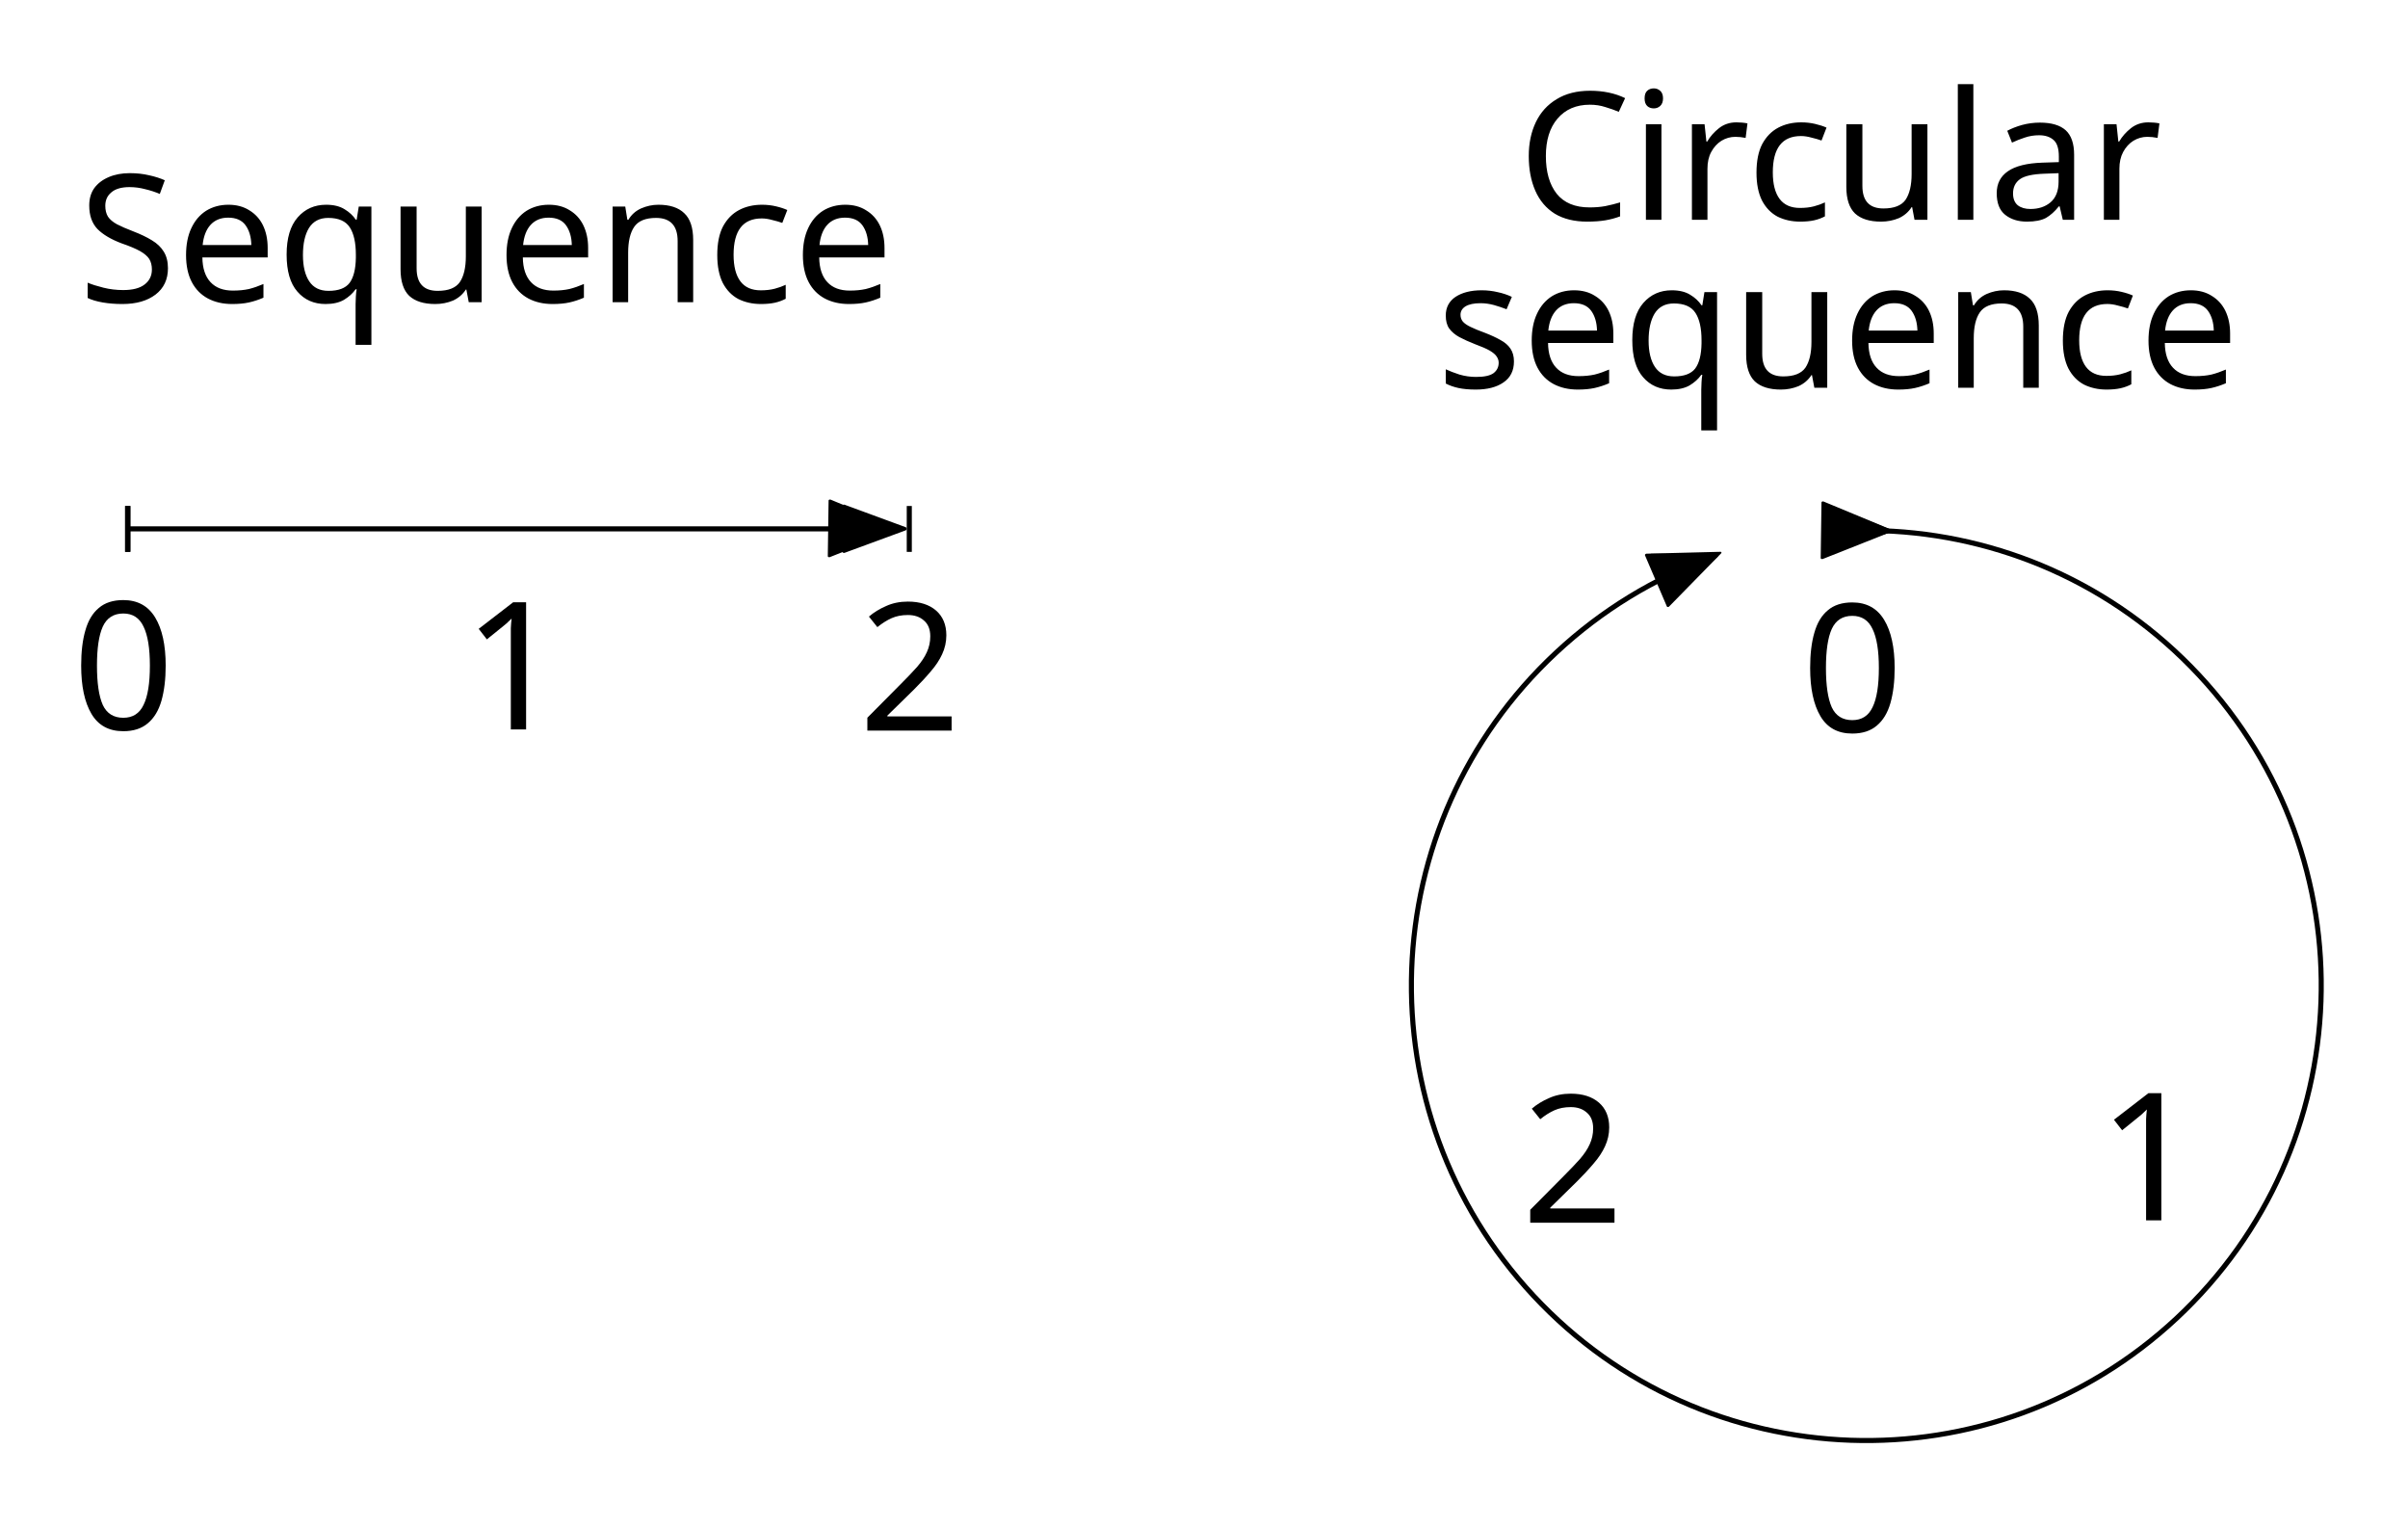
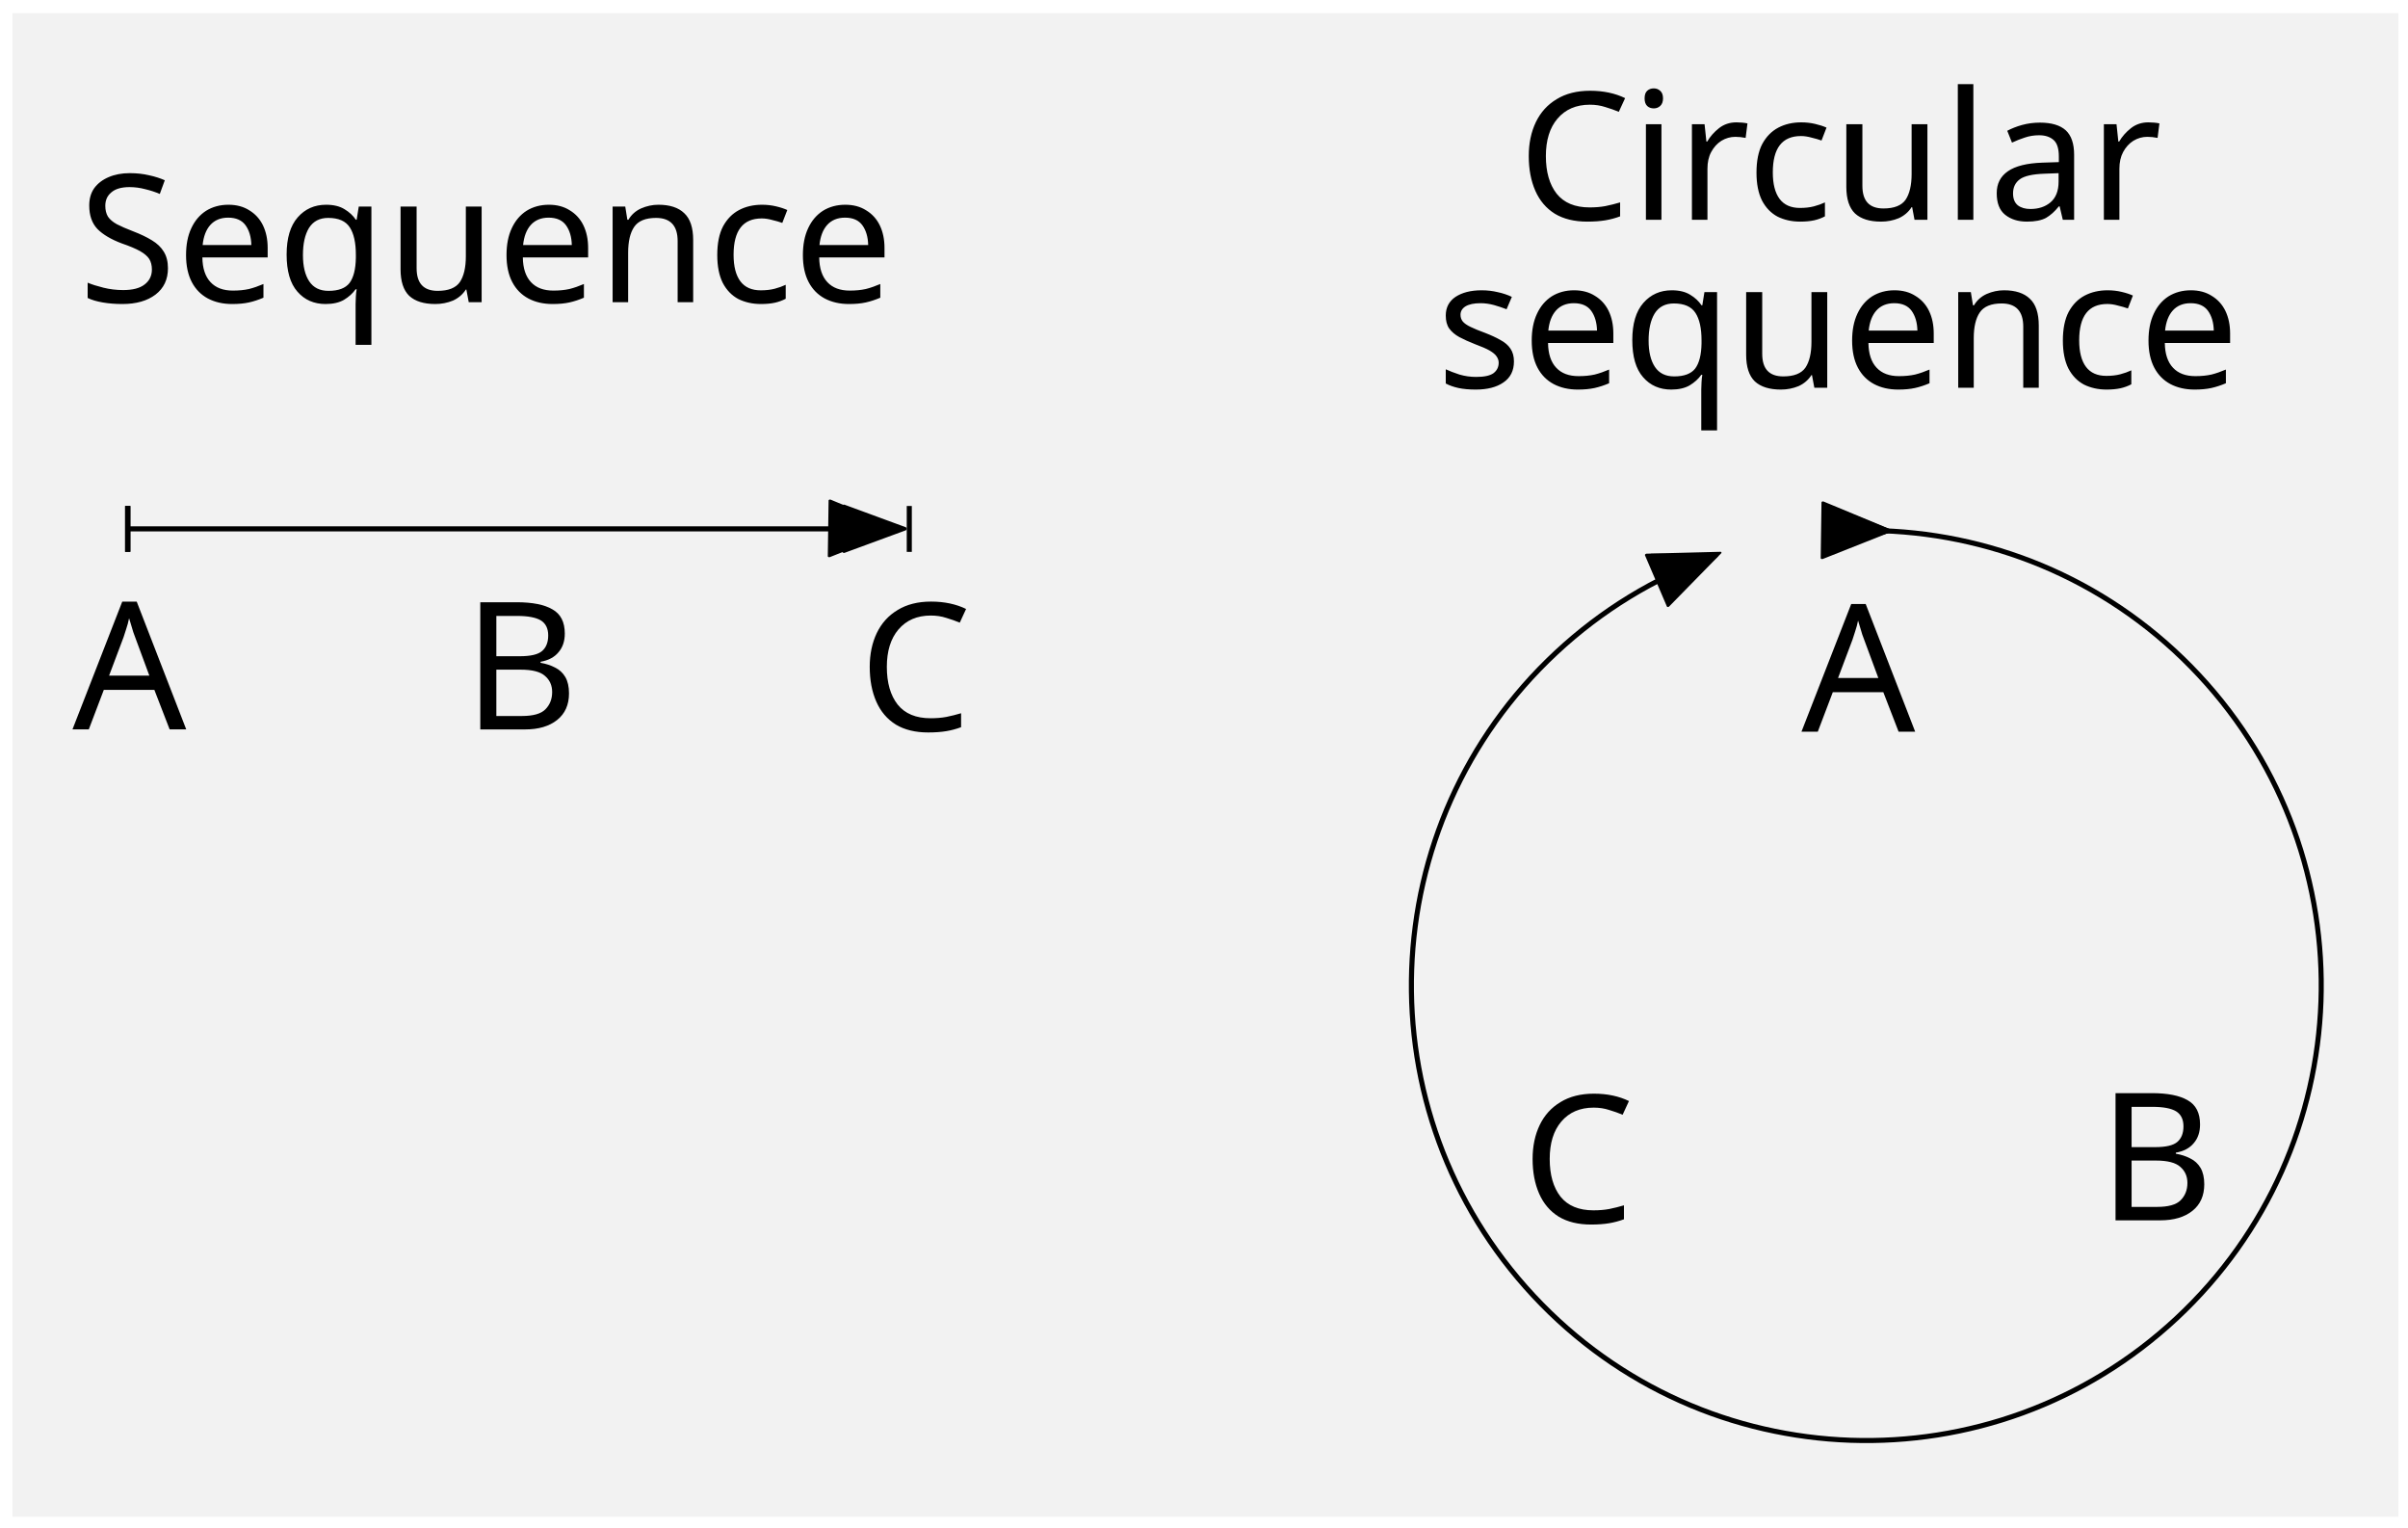
<svg xmlns="http://www.w3.org/2000/svg" width="142.915mm" height="90.625mm" viewBox="0 0 142.915 90.625" version="1.1" id="svg5">
  <defs id="defs2">
    <marker style="overflow:visible" id="marker56524" refX="0" refY="0" orient="auto">
      <path transform="scale(0.8)" style="fill:none;fill-opacity:0.75;fill-rule:evenodd;stroke:context-stroke;stroke-width:1pt" d="M 0,5.65 V -5.65" id="path56522" />
    </marker>
    <marker style="overflow:visible" id="StopL" refX="0" refY="0" orient="auto">
      <path transform="scale(0.8)" style="fill:none;fill-opacity:0.75;fill-rule:evenodd;stroke:context-stroke;stroke-width:1pt" d="M 0,5.65 V -5.65" id="path19405" />
    </marker>
    <marker style="overflow:visible" id="Arrow2Lstart" refX="0" refY="0" orient="auto">
      <path transform="matrix(1.1,0,0,1.1,1.1,0)" d="M 8.719,4.034 -2.207,0.016 8.719,-4.002 c -1.745,2.372 -1.735,5.617 -6e-7,8.035 z" style="fill:context-stroke;fill-rule:evenodd;stroke:context-stroke;stroke-width:0.625;stroke-linejoin:round" id="path19254" />
    </marker>
  </defs>
+   <rect style="opacity:1;fill:#f2f2f2;fill-rule:evenodd;stroke:none;stroke-width:0.265;stroke-linejoin:round" id="rect1" width="141.603" height="89.221" x="0.738" y="0.78" />
  <g id="layer1" transform="translate(-33.7858,-91.8044)">
    <g id="g76859">
      <text xml:space="preserve" style="font-size:10.583px;line-height:1.25;font-family:sans-serif;word-spacing:0px;stroke-width:0.265" x="38.443" y="109.735" id="text59186">
        <tspan id="tspan59184" style="stroke-width:0.265" x="38.443" y="109.735">Sequence</tspan>
      </text>
      <g id="g76842">
        <g id="g58488" transform="translate(-59.38878,69.11325)">
          <text xml:space="preserve" style="font-size:10.583px;line-height:1.25;font-family:sans-serif;word-spacing:0px;stroke-width:0.265" x="97.477" y="65.968" id="text5317-30-2">
-             <tspan id="tspan5315-9-5" style="stroke-width:0.265" x="97.477" y="65.968">0</tspan>
+             <tspan id="tspan5315-9-5" style="stroke-width:0.265" x="97.477" y="65.968">A</tspan>
          </text>
          <text xml:space="preserve" style="font-size:10.583px;line-height:1.25;font-family:sans-serif;word-spacing:0px;stroke-width:0.265" x="120.649" y="65.973" id="text5317-30-2-4">
-             <tspan id="tspan5315-9-5-0" style="stroke-width:0.265" x="120.649" y="65.973">1</tspan>
+             <tspan id="tspan5315-9-5-0" style="stroke-width:0.265" x="120.649" y="65.973">B</tspan>
          </text>
          <text xml:space="preserve" style="font-size:10.583px;line-height:1.25;font-family:sans-serif;word-spacing:0px;stroke-width:0.265" x="144.152" y="66.043" id="text5317-30-2-4-5">
-             <tspan id="tspan5315-9-5-0-9" style="stroke-width:0.265" x="144.152" y="66.043">2</tspan>
+             <tspan id="tspan5315-9-5-0-9" style="stroke-width:0.265" x="144.152" y="66.043">C</tspan>
          </text>
        </g>
        <g id="g76828">
          <path style="fill:none;stroke:#000000;stroke-width:0.301;stroke-linecap:butt;stroke-linejoin:miter;stroke-miterlimit:4;stroke-dasharray:none;stroke-opacity:1;marker-start:url(#Arrow2Lstart);marker-mid:url(#StopL);marker-end:url(#marker56524)" d="M 87.094,123.185 H 41.371" id="path1553-6" />
          <path style="fill:none;stroke:#000000;stroke-width:0.301;stroke-linecap:butt;stroke-linejoin:miter;stroke-miterlimit:4;stroke-dasharray:none;stroke-opacity:1" d="m 87.752,121.828 v 2.723 z" id="path56751" />
          <path style="fill:none;stroke:#000000;stroke-width:0.301;stroke-linecap:butt;stroke-linejoin:miter;stroke-miterlimit:4;stroke-dasharray:none;stroke-opacity:1" d="m 41.361,121.828 v 2.723 z" id="path56751-3" />
          <path style="fill:#000000;fill-opacity:1;fill-rule:evenodd;stroke:#000000;stroke-width:1.138;stroke-linejoin:round;stroke-miterlimit:4;stroke-dasharray:none;stroke-opacity:1" id="path76607" d="m 57.948,-60.648 -27.411,15.462 0.315,-31.47 z" transform="matrix(0.1493511,0,0,0.1049314,78.43981,129.5485)" />
        </g>
      </g>
    </g>
    <g id="g76949">
      <g id="g75596" transform="translate(-29.34538,14.84157)">
        <text xml:space="preserve" style="font-size:10.583px;line-height:1.25;font-family:sans-serif;word-spacing:0px;stroke-width:0.265" x="148.392" y="86.741" id="text59186-5">
          <tspan id="tspan59184-4" style="stroke-width:0.265" x="148.392" y="86.741" />
          <tspan style="stroke-width:0.265" x="148.392" y="99.97" id="tspan68761">sequence</tspan>
        </text>
        <text xml:space="preserve" style="font-size:10.583px;line-height:1.25;font-family:sans-serif;word-spacing:0px;stroke-width:0.265" x="153.224" y="90.004" id="text59186-5-1">
          <tspan id="tspan59184-4-2" style="stroke-width:0.265" x="153.224" y="90.004">Circular</tspan>
          <tspan style="stroke-width:0.265" x="153.224" y="103.233" id="tspan68761-8" />
        </text>
      </g>
      <g id="g76928">
        <g id="g58466" transform="translate(20.34336,26.92088)">
          <text xml:space="preserve" style="font-size:10.583px;line-height:1.25;font-family:sans-serif;word-spacing:0px;stroke-width:0.265" x="103.761" y="137.435" id="text5317-6">
-             <tspan id="tspan5315-4" style="stroke-width:0.265" x="103.761" y="137.435">2</tspan>
+             <tspan id="tspan5315-4" style="stroke-width:0.265" x="103.761" y="137.435">C</tspan>
          </text>
          <text xml:space="preserve" style="font-size:10.583px;line-height:1.25;font-family:sans-serif;word-spacing:0px;stroke-width:0.265" x="137.968" y="137.295" id="text5317-3">
-             <tspan id="tspan5315-0" style="stroke-width:0.265" x="137.968" y="137.295">1</tspan>
+             <tspan id="tspan5315-0" style="stroke-width:0.265" x="137.968" y="137.295">B</tspan>
          </text>
          <text xml:space="preserve" style="font-size:10.583px;line-height:1.25;font-family:sans-serif;word-spacing:0px;stroke-width:0.265" x="120.359" y="108.302" id="text5317-30">
-             <tspan id="tspan5315-9" style="stroke-width:0.265" x="120.359" y="108.302">0</tspan>
+             <tspan id="tspan5315-9" style="stroke-width:0.265" x="120.359" y="108.302">A</tspan>
          </text>
        </g>
        <g id="g76915">
          <path id="path21064" style="fill:none;fill-rule:evenodd;stroke:#000000;stroke-width:0.301;stroke-linejoin:round;stroke-miterlimit:4;stroke-dasharray:none;marker-start:url(#Arrow2Lstart);marker-end:url(#Arrow2Lstart)" d="m 135.271,124.917 c -3.294,1.204 -6.407,3.073 -9.133,5.616 -10.906,10.17 -11.502,27.255 -1.333,38.161 10.17,10.906 27.255,11.502 38.161,1.333 10.906,-10.17 11.502,-27.255 1.333,-38.161 -5.085,-5.453 -11.899,-8.328 -18.804,-8.57" />
          <path style="fill:#000000;fill-opacity:1;fill-rule:evenodd;stroke:#000000;stroke-width:1.138;stroke-linejoin:round;stroke-miterlimit:4;stroke-dasharray:none;stroke-opacity:1" id="path76607-6" transform="matrix(0.136439,-0.06074654,0.04267944,0.0958596,130.5559,133.9438)" d="m 57.948,-60.648 -27.411,15.462 0.315,-31.47 z" />
          <path style="fill:#000000;fill-opacity:1;fill-rule:evenodd;stroke:#000000;stroke-width:1.138;stroke-linejoin:round;stroke-miterlimit:4;stroke-dasharray:none;stroke-opacity:1" id="path76607-6-8" transform="matrix(0.1493511,0,0,0.1049314,137.3683,129.66)" d="m 57.948,-60.648 -27.411,15.462 0.315,-31.47 z" />
        </g>
      </g>
    </g>
  </g>
</svg>
